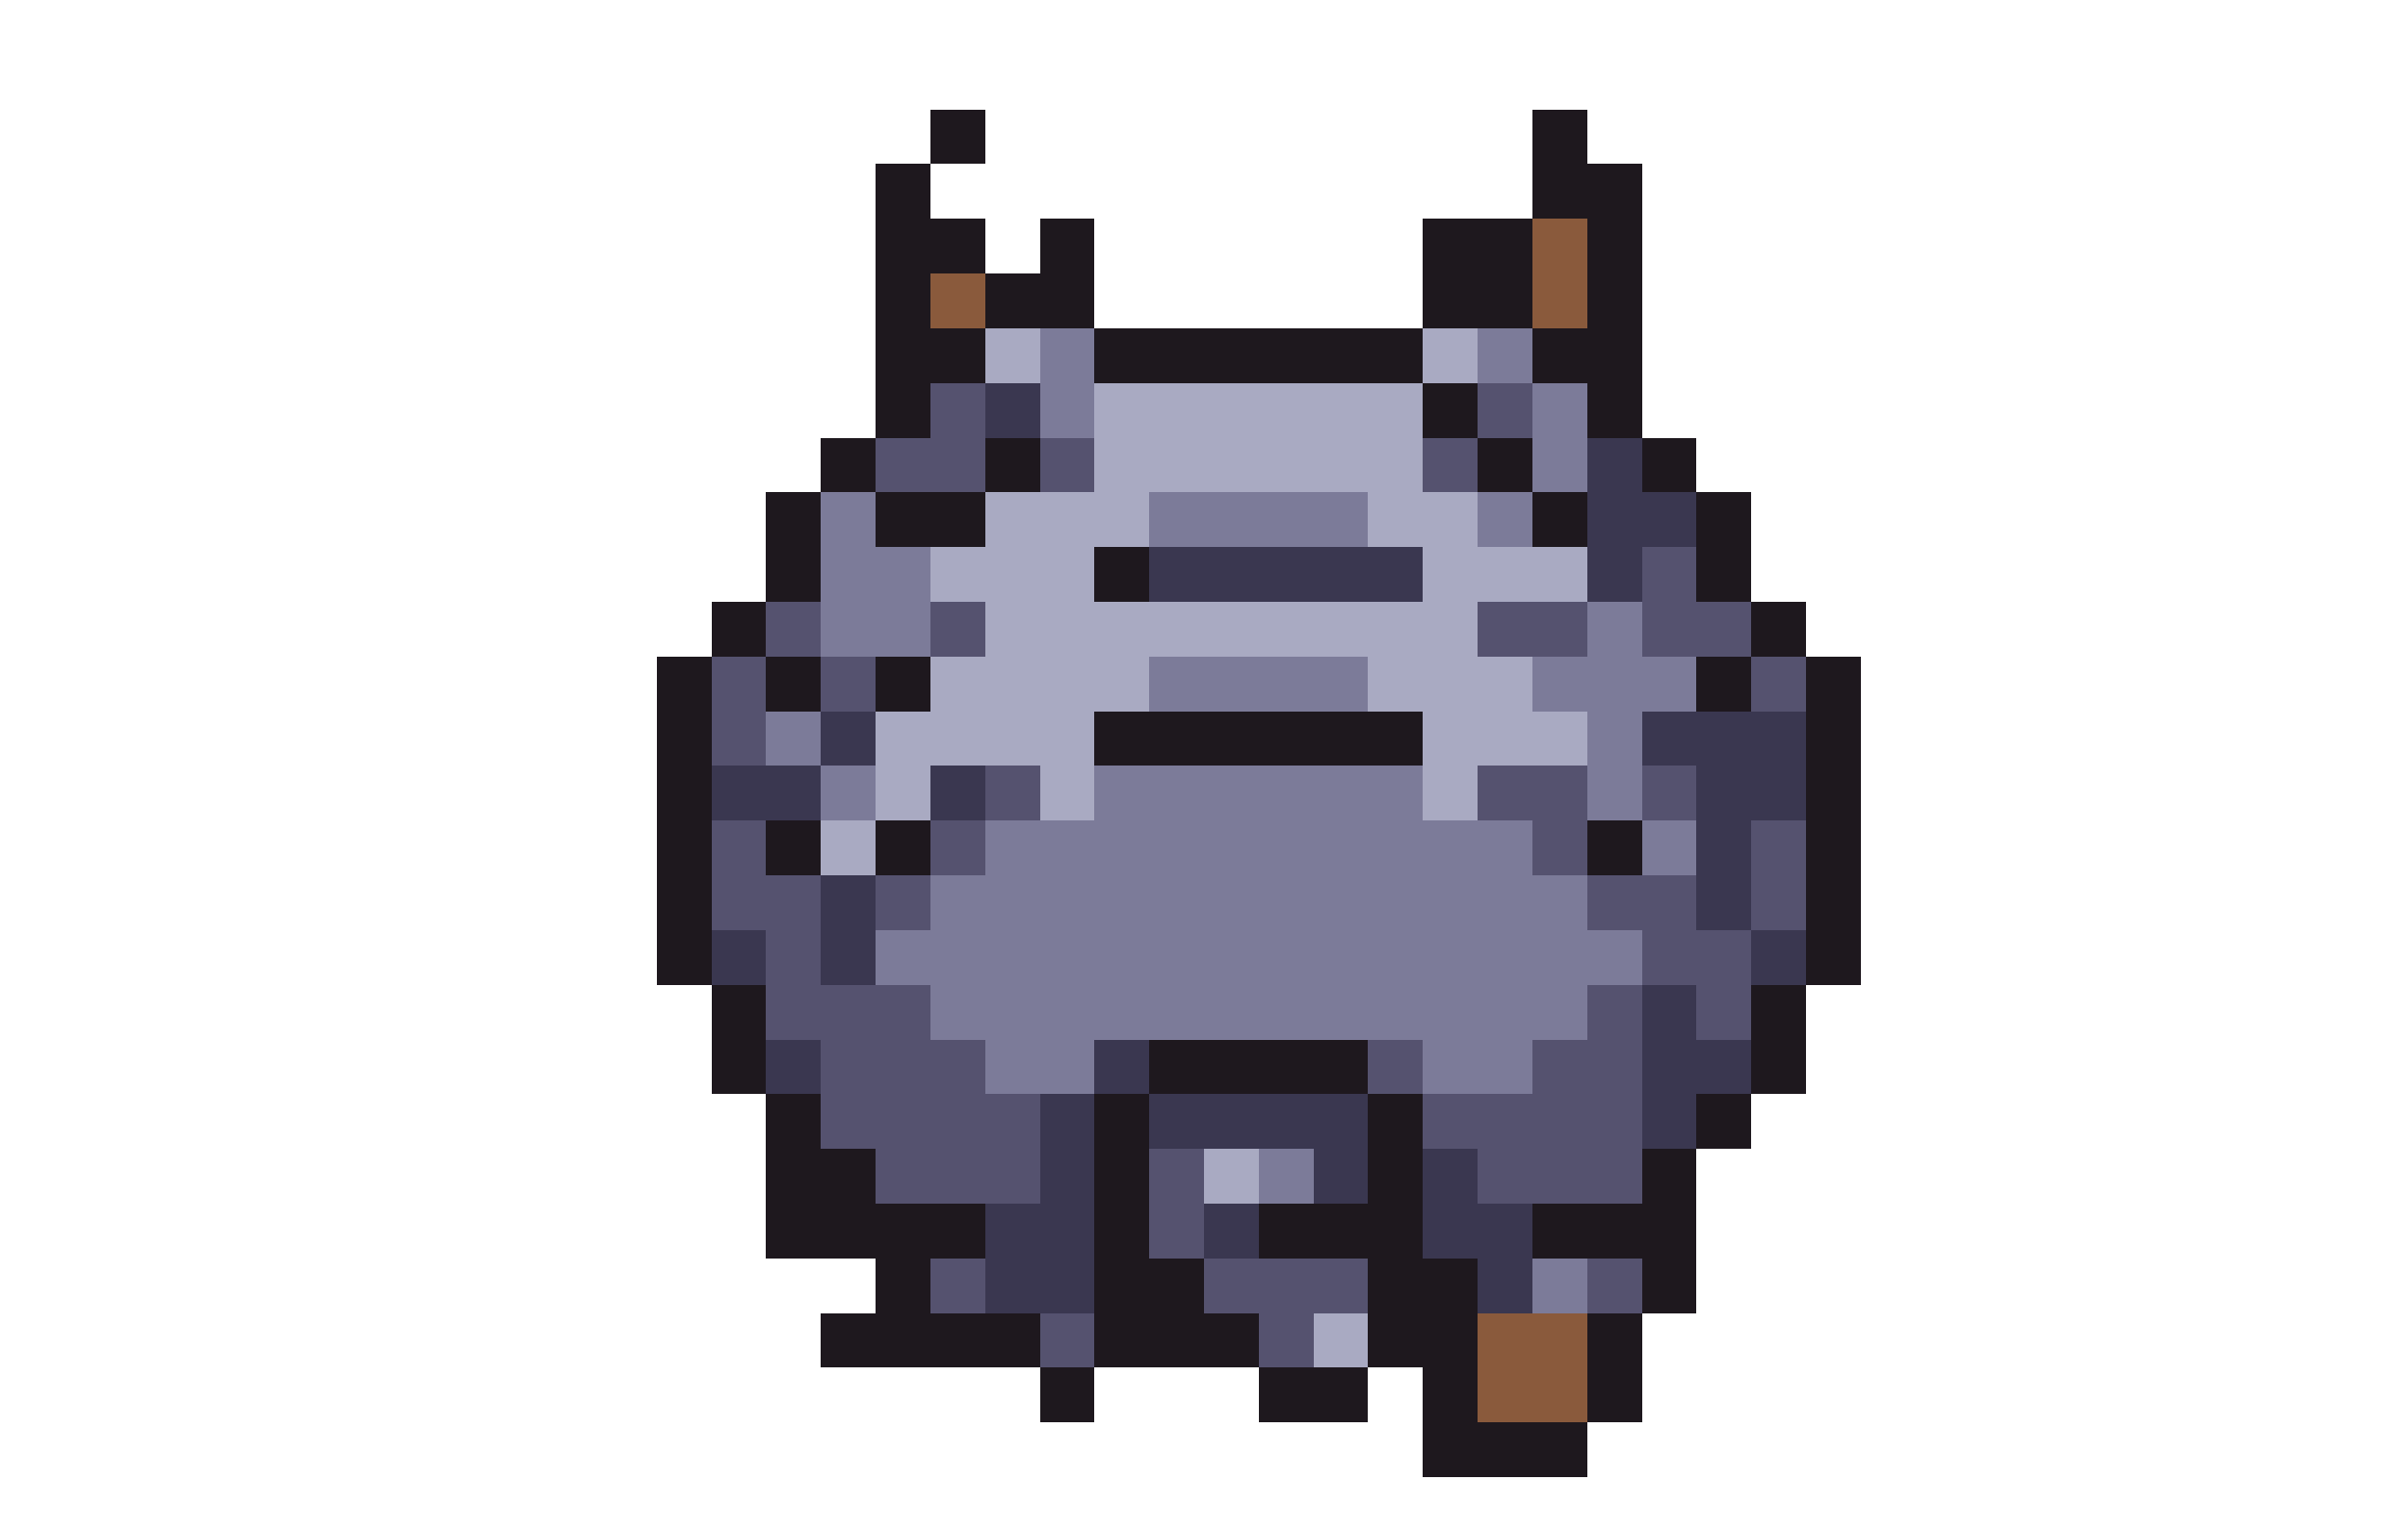
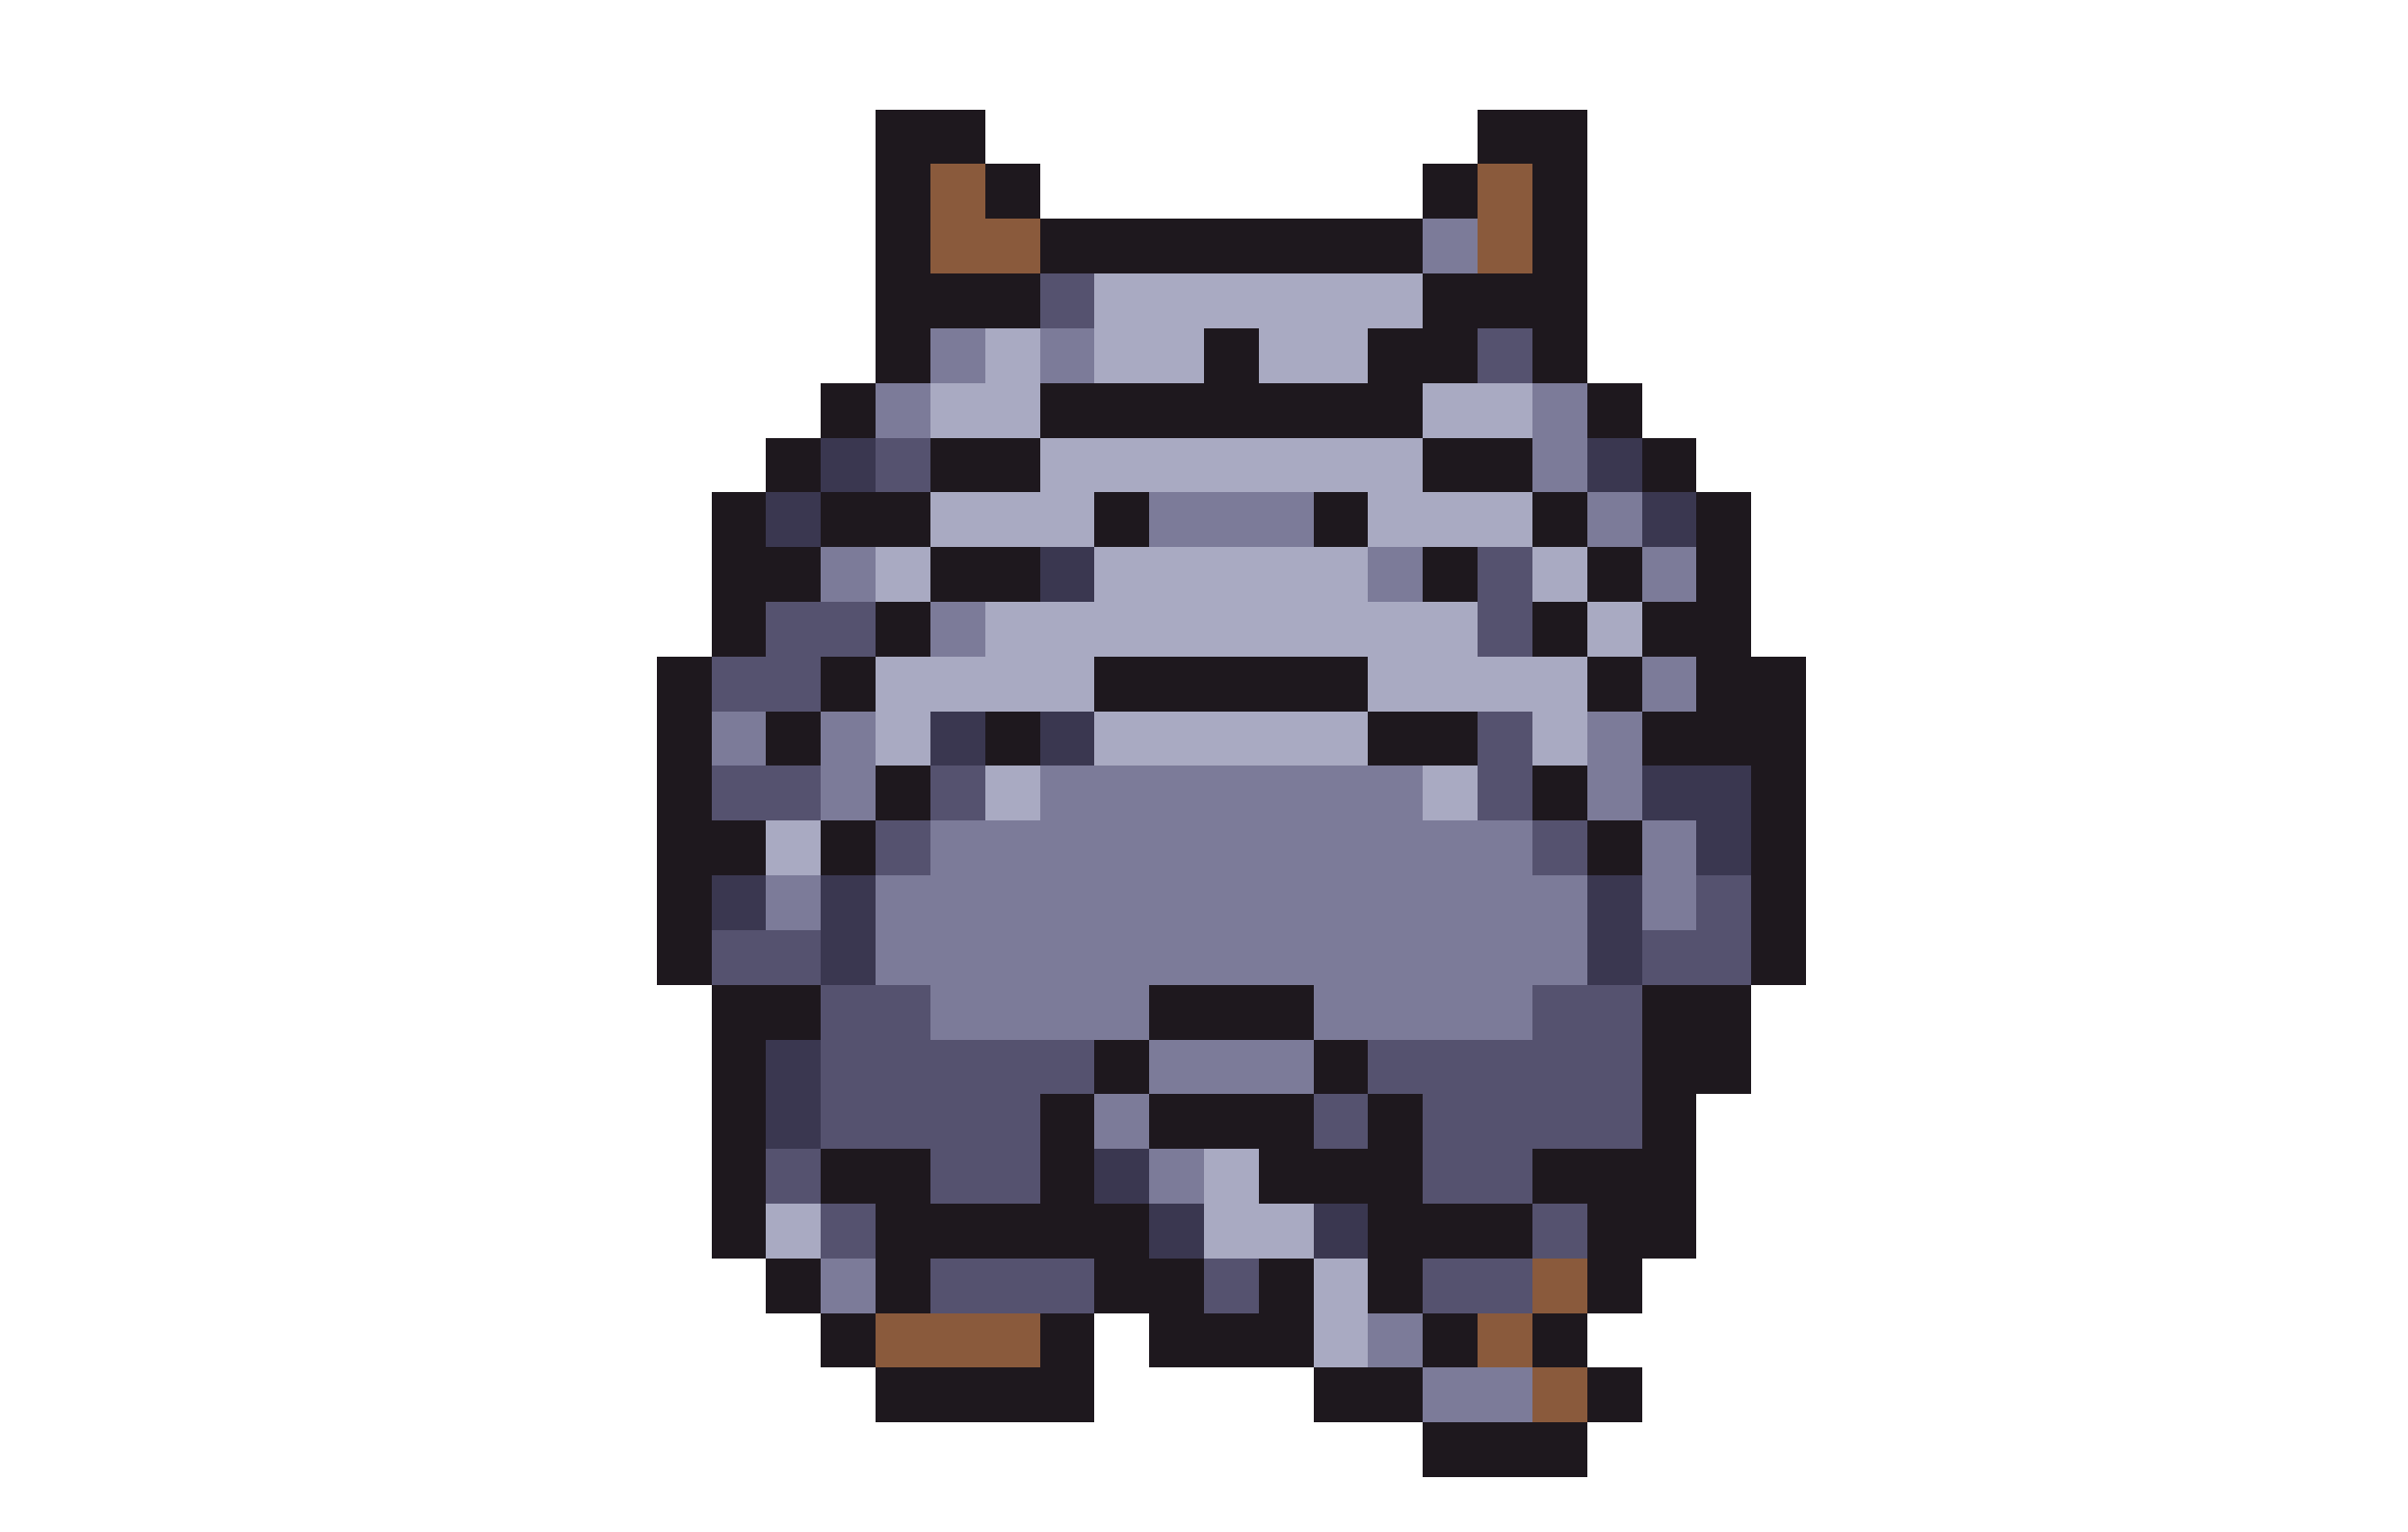
<svg xmlns="http://www.w3.org/2000/svg" width="44" height="28" viewBox="0 0 44 28" shape-rendering="crispEdges">
-   <rect x="17" y="2" width="1" height="1" fill="#1e181e" />
-   <rect x="28" y="2" width="1" height="1" fill="#1e181e" />
+   <rect x="16" y="2" width="2" height="1" fill="#1e181e" />
+   <rect x="27" y="2" width="2" height="1" fill="#1e181e" />
  <rect x="16" y="3" width="1" height="1" fill="#1e181e" />
-   <rect x="28" y="3" width="2" height="1" fill="#1e181e" />
-   <rect x="16" y="4" width="2" height="1" fill="#1e181e" />
-   <rect x="19" y="4" width="1" height="1" fill="#1e181e" />
-   <rect x="26" y="4" width="2" height="1" fill="#1e181e" />
-   <rect x="28" y="4" width="1" height="1" fill="#8a5a3c" />
-   <rect x="29" y="4" width="1" height="1" fill="#1e181e" />
-   <rect x="16" y="5" width="1" height="1" fill="#1e181e" />
-   <rect x="17" y="5" width="1" height="1" fill="#8a5a3c" />
-   <rect x="18" y="5" width="2" height="1" fill="#1e181e" />
-   <rect x="26" y="5" width="2" height="1" fill="#1e181e" />
-   <rect x="28" y="5" width="1" height="1" fill="#8a5a3c" />
-   <rect x="29" y="5" width="1" height="1" fill="#1e181e" />
-   <rect x="16" y="6" width="2" height="1" fill="#1e181e" />
+   <rect x="17" y="3" width="1" height="1" fill="#8a5a3c" />
+   <rect x="18" y="3" width="1" height="1" fill="#1e181e" />
+   <rect x="26" y="3" width="1" height="1" fill="#1e181e" />
+   <rect x="27" y="3" width="1" height="1" fill="#8a5a3c" />
+   <rect x="28" y="3" width="1" height="1" fill="#1e181e" />
+   <rect x="16" y="4" width="1" height="1" fill="#1e181e" />
+   <rect x="17" y="4" width="2" height="1" fill="#8a5a3c" />
+   <rect x="19" y="4" width="7" height="1" fill="#1e181e" />
+   <rect x="26" y="4" width="1" height="1" fill="#7c7b99" />
+   <rect x="27" y="4" width="1" height="1" fill="#8a5a3c" />
+   <rect x="28" y="4" width="1" height="1" fill="#1e181e" />
+   <rect x="16" y="5" width="3" height="1" fill="#1e181e" />
+   <rect x="19" y="5" width="1" height="1" fill="#55526f" />
+   <rect x="20" y="5" width="6" height="1" fill="#a9aac2" />
+   <rect x="26" y="5" width="3" height="1" fill="#1e181e" />
+   <rect x="16" y="6" width="1" height="1" fill="#1e181e" />
+   <rect x="17" y="6" width="1" height="1" fill="#7c7b99" />
  <rect x="18" y="6" width="1" height="1" fill="#a9aac2" />
  <rect x="19" y="6" width="1" height="1" fill="#7c7b99" />
-   <rect x="20" y="6" width="6" height="1" fill="#1e181e" />
-   <rect x="26" y="6" width="1" height="1" fill="#a9aac2" />
-   <rect x="27" y="6" width="1" height="1" fill="#7c7b99" />
-   <rect x="28" y="6" width="2" height="1" fill="#1e181e" />
-   <rect x="16" y="7" width="1" height="1" fill="#1e181e" />
-   <rect x="17" y="7" width="1" height="1" fill="#55526f" />
-   <rect x="18" y="7" width="1" height="1" fill="#3a3750" />
-   <rect x="19" y="7" width="1" height="1" fill="#7c7b99" />
-   <rect x="20" y="7" width="6" height="1" fill="#a9aac2" />
-   <rect x="26" y="7" width="1" height="1" fill="#1e181e" />
-   <rect x="27" y="7" width="1" height="1" fill="#55526f" />
+   <rect x="20" y="6" width="2" height="1" fill="#a9aac2" />
+   <rect x="22" y="6" width="1" height="1" fill="#1e181e" />
+   <rect x="23" y="6" width="2" height="1" fill="#a9aac2" />
+   <rect x="25" y="6" width="2" height="1" fill="#1e181e" />
+   <rect x="27" y="6" width="1" height="1" fill="#55526f" />
+   <rect x="28" y="6" width="1" height="1" fill="#1e181e" />
+   <rect x="15" y="7" width="1" height="1" fill="#1e181e" />
+   <rect x="16" y="7" width="1" height="1" fill="#7c7b99" />
+   <rect x="17" y="7" width="2" height="1" fill="#a9aac2" />
+   <rect x="19" y="7" width="7" height="1" fill="#1e181e" />
+   <rect x="26" y="7" width="2" height="1" fill="#a9aac2" />
  <rect x="28" y="7" width="1" height="1" fill="#7c7b99" />
  <rect x="29" y="7" width="1" height="1" fill="#1e181e" />
-   <rect x="15" y="8" width="1" height="1" fill="#1e181e" />
-   <rect x="16" y="8" width="2" height="1" fill="#55526f" />
-   <rect x="18" y="8" width="1" height="1" fill="#1e181e" />
-   <rect x="19" y="8" width="1" height="1" fill="#55526f" />
-   <rect x="20" y="8" width="6" height="1" fill="#a9aac2" />
-   <rect x="26" y="8" width="1" height="1" fill="#55526f" />
-   <rect x="27" y="8" width="1" height="1" fill="#1e181e" />
+   <rect x="14" y="8" width="1" height="1" fill="#1e181e" />
+   <rect x="15" y="8" width="1" height="1" fill="#3a3750" />
+   <rect x="16" y="8" width="1" height="1" fill="#55526f" />
+   <rect x="17" y="8" width="2" height="1" fill="#1e181e" />
+   <rect x="19" y="8" width="7" height="1" fill="#a9aac2" />
+   <rect x="26" y="8" width="2" height="1" fill="#1e181e" />
  <rect x="28" y="8" width="1" height="1" fill="#7c7b99" />
  <rect x="29" y="8" width="1" height="1" fill="#3a3750" />
  <rect x="30" y="8" width="1" height="1" fill="#1e181e" />
-   <rect x="14" y="9" width="1" height="1" fill="#1e181e" />
-   <rect x="15" y="9" width="1" height="1" fill="#7c7b99" />
-   <rect x="16" y="9" width="2" height="1" fill="#1e181e" />
-   <rect x="18" y="9" width="3" height="1" fill="#a9aac2" />
-   <rect x="21" y="9" width="4" height="1" fill="#7c7b99" />
-   <rect x="25" y="9" width="2" height="1" fill="#a9aac2" />
-   <rect x="27" y="9" width="1" height="1" fill="#7c7b99" />
+   <rect x="13" y="9" width="1" height="1" fill="#1e181e" />
+   <rect x="14" y="9" width="1" height="1" fill="#3a3750" />
+   <rect x="15" y="9" width="2" height="1" fill="#1e181e" />
+   <rect x="17" y="9" width="3" height="1" fill="#a9aac2" />
+   <rect x="20" y="9" width="1" height="1" fill="#1e181e" />
+   <rect x="21" y="9" width="3" height="1" fill="#7c7b99" />
+   <rect x="24" y="9" width="1" height="1" fill="#1e181e" />
+   <rect x="25" y="9" width="3" height="1" fill="#a9aac2" />
  <rect x="28" y="9" width="1" height="1" fill="#1e181e" />
-   <rect x="29" y="9" width="2" height="1" fill="#3a3750" />
+   <rect x="29" y="9" width="1" height="1" fill="#7c7b99" />
+   <rect x="30" y="9" width="1" height="1" fill="#3a3750" />
  <rect x="31" y="9" width="1" height="1" fill="#1e181e" />
-   <rect x="14" y="10" width="1" height="1" fill="#1e181e" />
-   <rect x="15" y="10" width="2" height="1" fill="#7c7b99" />
-   <rect x="17" y="10" width="3" height="1" fill="#a9aac2" />
-   <rect x="20" y="10" width="1" height="1" fill="#1e181e" />
-   <rect x="21" y="10" width="5" height="1" fill="#3a3750" />
-   <rect x="26" y="10" width="3" height="1" fill="#a9aac2" />
-   <rect x="29" y="10" width="1" height="1" fill="#3a3750" />
-   <rect x="30" y="10" width="1" height="1" fill="#55526f" />
+   <rect x="13" y="10" width="2" height="1" fill="#1e181e" />
+   <rect x="15" y="10" width="1" height="1" fill="#7c7b99" />
+   <rect x="16" y="10" width="1" height="1" fill="#a9aac2" />
+   <rect x="17" y="10" width="2" height="1" fill="#1e181e" />
+   <rect x="19" y="10" width="1" height="1" fill="#3a3750" />
+   <rect x="20" y="10" width="5" height="1" fill="#a9aac2" />
+   <rect x="25" y="10" width="1" height="1" fill="#7c7b99" />
+   <rect x="26" y="10" width="1" height="1" fill="#1e181e" />
+   <rect x="27" y="10" width="1" height="1" fill="#55526f" />
+   <rect x="28" y="10" width="1" height="1" fill="#a9aac2" />
+   <rect x="29" y="10" width="1" height="1" fill="#1e181e" />
+   <rect x="30" y="10" width="1" height="1" fill="#7c7b99" />
  <rect x="31" y="10" width="1" height="1" fill="#1e181e" />
  <rect x="13" y="11" width="1" height="1" fill="#1e181e" />
-   <rect x="14" y="11" width="1" height="1" fill="#55526f" />
-   <rect x="15" y="11" width="2" height="1" fill="#7c7b99" />
-   <rect x="17" y="11" width="1" height="1" fill="#55526f" />
+   <rect x="14" y="11" width="2" height="1" fill="#55526f" />
+   <rect x="16" y="11" width="1" height="1" fill="#1e181e" />
+   <rect x="17" y="11" width="1" height="1" fill="#7c7b99" />
  <rect x="18" y="11" width="9" height="1" fill="#a9aac2" />
-   <rect x="27" y="11" width="2" height="1" fill="#55526f" />
-   <rect x="29" y="11" width="1" height="1" fill="#7c7b99" />
-   <rect x="30" y="11" width="2" height="1" fill="#55526f" />
-   <rect x="32" y="11" width="1" height="1" fill="#1e181e" />
+   <rect x="27" y="11" width="1" height="1" fill="#55526f" />
+   <rect x="28" y="11" width="1" height="1" fill="#1e181e" />
+   <rect x="29" y="11" width="1" height="1" fill="#a9aac2" />
+   <rect x="30" y="11" width="2" height="1" fill="#1e181e" />
  <rect x="12" y="12" width="1" height="1" fill="#1e181e" />
-   <rect x="13" y="12" width="1" height="1" fill="#55526f" />
-   <rect x="14" y="12" width="1" height="1" fill="#1e181e" />
-   <rect x="15" y="12" width="1" height="1" fill="#55526f" />
-   <rect x="16" y="12" width="1" height="1" fill="#1e181e" />
-   <rect x="17" y="12" width="4" height="1" fill="#a9aac2" />
-   <rect x="21" y="12" width="4" height="1" fill="#7c7b99" />
-   <rect x="25" y="12" width="3" height="1" fill="#a9aac2" />
-   <rect x="28" y="12" width="3" height="1" fill="#7c7b99" />
-   <rect x="31" y="12" width="1" height="1" fill="#1e181e" />
-   <rect x="32" y="12" width="1" height="1" fill="#55526f" />
-   <rect x="33" y="12" width="1" height="1" fill="#1e181e" />
+   <rect x="13" y="12" width="2" height="1" fill="#55526f" />
+   <rect x="15" y="12" width="1" height="1" fill="#1e181e" />
+   <rect x="16" y="12" width="4" height="1" fill="#a9aac2" />
+   <rect x="20" y="12" width="5" height="1" fill="#1e181e" />
+   <rect x="25" y="12" width="4" height="1" fill="#a9aac2" />
+   <rect x="29" y="12" width="1" height="1" fill="#1e181e" />
+   <rect x="30" y="12" width="1" height="1" fill="#7c7b99" />
+   <rect x="31" y="12" width="2" height="1" fill="#1e181e" />
  <rect x="12" y="13" width="1" height="1" fill="#1e181e" />
-   <rect x="13" y="13" width="1" height="1" fill="#55526f" />
-   <rect x="14" y="13" width="1" height="1" fill="#7c7b99" />
-   <rect x="15" y="13" width="1" height="1" fill="#3a3750" />
-   <rect x="16" y="13" width="4" height="1" fill="#a9aac2" />
-   <rect x="20" y="13" width="6" height="1" fill="#1e181e" />
-   <rect x="26" y="13" width="3" height="1" fill="#a9aac2" />
+   <rect x="13" y="13" width="1" height="1" fill="#7c7b99" />
+   <rect x="14" y="13" width="1" height="1" fill="#1e181e" />
+   <rect x="15" y="13" width="1" height="1" fill="#7c7b99" />
+   <rect x="16" y="13" width="1" height="1" fill="#a9aac2" />
+   <rect x="17" y="13" width="1" height="1" fill="#3a3750" />
+   <rect x="18" y="13" width="1" height="1" fill="#1e181e" />
+   <rect x="19" y="13" width="1" height="1" fill="#3a3750" />
+   <rect x="20" y="13" width="5" height="1" fill="#a9aac2" />
+   <rect x="25" y="13" width="2" height="1" fill="#1e181e" />
+   <rect x="27" y="13" width="1" height="1" fill="#55526f" />
+   <rect x="28" y="13" width="1" height="1" fill="#a9aac2" />
  <rect x="29" y="13" width="1" height="1" fill="#7c7b99" />
-   <rect x="30" y="13" width="3" height="1" fill="#3a3750" />
-   <rect x="33" y="13" width="1" height="1" fill="#1e181e" />
+   <rect x="30" y="13" width="3" height="1" fill="#1e181e" />
  <rect x="12" y="14" width="1" height="1" fill="#1e181e" />
-   <rect x="13" y="14" width="2" height="1" fill="#3a3750" />
+   <rect x="13" y="14" width="2" height="1" fill="#55526f" />
  <rect x="15" y="14" width="1" height="1" fill="#7c7b99" />
-   <rect x="16" y="14" width="1" height="1" fill="#a9aac2" />
-   <rect x="17" y="14" width="1" height="1" fill="#3a3750" />
-   <rect x="18" y="14" width="1" height="1" fill="#55526f" />
-   <rect x="19" y="14" width="1" height="1" fill="#a9aac2" />
-   <rect x="20" y="14" width="6" height="1" fill="#7c7b99" />
+   <rect x="16" y="14" width="1" height="1" fill="#1e181e" />
+   <rect x="17" y="14" width="1" height="1" fill="#55526f" />
+   <rect x="18" y="14" width="1" height="1" fill="#a9aac2" />
+   <rect x="19" y="14" width="7" height="1" fill="#7c7b99" />
  <rect x="26" y="14" width="1" height="1" fill="#a9aac2" />
-   <rect x="27" y="14" width="2" height="1" fill="#55526f" />
+   <rect x="27" y="14" width="1" height="1" fill="#55526f" />
+   <rect x="28" y="14" width="1" height="1" fill="#1e181e" />
  <rect x="29" y="14" width="1" height="1" fill="#7c7b99" />
-   <rect x="30" y="14" width="1" height="1" fill="#55526f" />
-   <rect x="31" y="14" width="2" height="1" fill="#3a3750" />
-   <rect x="33" y="14" width="1" height="1" fill="#1e181e" />
-   <rect x="12" y="15" width="1" height="1" fill="#1e181e" />
-   <rect x="13" y="15" width="1" height="1" fill="#55526f" />
-   <rect x="14" y="15" width="1" height="1" fill="#1e181e" />
-   <rect x="15" y="15" width="1" height="1" fill="#a9aac2" />
-   <rect x="16" y="15" width="1" height="1" fill="#1e181e" />
-   <rect x="17" y="15" width="1" height="1" fill="#55526f" />
-   <rect x="18" y="15" width="10" height="1" fill="#7c7b99" />
+   <rect x="30" y="14" width="2" height="1" fill="#3a3750" />
+   <rect x="32" y="14" width="1" height="1" fill="#1e181e" />
+   <rect x="12" y="15" width="2" height="1" fill="#1e181e" />
+   <rect x="14" y="15" width="1" height="1" fill="#a9aac2" />
+   <rect x="15" y="15" width="1" height="1" fill="#1e181e" />
+   <rect x="16" y="15" width="1" height="1" fill="#55526f" />
+   <rect x="17" y="15" width="11" height="1" fill="#7c7b99" />
  <rect x="28" y="15" width="1" height="1" fill="#55526f" />
  <rect x="29" y="15" width="1" height="1" fill="#1e181e" />
  <rect x="30" y="15" width="1" height="1" fill="#7c7b99" />
  <rect x="31" y="15" width="1" height="1" fill="#3a3750" />
-   <rect x="32" y="15" width="1" height="1" fill="#55526f" />
-   <rect x="33" y="15" width="1" height="1" fill="#1e181e" />
+   <rect x="32" y="15" width="1" height="1" fill="#1e181e" />
  <rect x="12" y="16" width="1" height="1" fill="#1e181e" />
-   <rect x="13" y="16" width="2" height="1" fill="#55526f" />
+   <rect x="13" y="16" width="1" height="1" fill="#3a3750" />
+   <rect x="14" y="16" width="1" height="1" fill="#7c7b99" />
  <rect x="15" y="16" width="1" height="1" fill="#3a3750" />
-   <rect x="16" y="16" width="1" height="1" fill="#55526f" />
-   <rect x="17" y="16" width="12" height="1" fill="#7c7b99" />
-   <rect x="29" y="16" width="2" height="1" fill="#55526f" />
-   <rect x="31" y="16" width="1" height="1" fill="#3a3750" />
-   <rect x="32" y="16" width="1" height="1" fill="#55526f" />
-   <rect x="33" y="16" width="1" height="1" fill="#1e181e" />
+   <rect x="16" y="16" width="13" height="1" fill="#7c7b99" />
+   <rect x="29" y="16" width="1" height="1" fill="#3a3750" />
+   <rect x="30" y="16" width="1" height="1" fill="#7c7b99" />
+   <rect x="31" y="16" width="1" height="1" fill="#55526f" />
+   <rect x="32" y="16" width="1" height="1" fill="#1e181e" />
  <rect x="12" y="17" width="1" height="1" fill="#1e181e" />
-   <rect x="13" y="17" width="1" height="1" fill="#3a3750" />
-   <rect x="14" y="17" width="1" height="1" fill="#55526f" />
+   <rect x="13" y="17" width="2" height="1" fill="#55526f" />
  <rect x="15" y="17" width="1" height="1" fill="#3a3750" />
-   <rect x="16" y="17" width="14" height="1" fill="#7c7b99" />
+   <rect x="16" y="17" width="13" height="1" fill="#7c7b99" />
+   <rect x="29" y="17" width="1" height="1" fill="#3a3750" />
  <rect x="30" y="17" width="2" height="1" fill="#55526f" />
-   <rect x="32" y="17" width="1" height="1" fill="#3a3750" />
-   <rect x="33" y="17" width="1" height="1" fill="#1e181e" />
-   <rect x="13" y="18" width="1" height="1" fill="#1e181e" />
-   <rect x="14" y="18" width="3" height="1" fill="#55526f" />
-   <rect x="17" y="18" width="12" height="1" fill="#7c7b99" />
-   <rect x="29" y="18" width="1" height="1" fill="#55526f" />
-   <rect x="30" y="18" width="1" height="1" fill="#3a3750" />
-   <rect x="31" y="18" width="1" height="1" fill="#55526f" />
-   <rect x="32" y="18" width="1" height="1" fill="#1e181e" />
+   <rect x="32" y="17" width="1" height="1" fill="#1e181e" />
+   <rect x="13" y="18" width="2" height="1" fill="#1e181e" />
+   <rect x="15" y="18" width="2" height="1" fill="#55526f" />
+   <rect x="17" y="18" width="4" height="1" fill="#7c7b99" />
+   <rect x="21" y="18" width="3" height="1" fill="#1e181e" />
+   <rect x="24" y="18" width="4" height="1" fill="#7c7b99" />
+   <rect x="28" y="18" width="2" height="1" fill="#55526f" />
+   <rect x="30" y="18" width="2" height="1" fill="#1e181e" />
  <rect x="13" y="19" width="1" height="1" fill="#1e181e" />
  <rect x="14" y="19" width="1" height="1" fill="#3a3750" />
-   <rect x="15" y="19" width="3" height="1" fill="#55526f" />
-   <rect x="18" y="19" width="2" height="1" fill="#7c7b99" />
-   <rect x="20" y="19" width="1" height="1" fill="#3a3750" />
-   <rect x="21" y="19" width="4" height="1" fill="#1e181e" />
-   <rect x="25" y="19" width="1" height="1" fill="#55526f" />
-   <rect x="26" y="19" width="2" height="1" fill="#7c7b99" />
-   <rect x="28" y="19" width="2" height="1" fill="#55526f" />
-   <rect x="30" y="19" width="2" height="1" fill="#3a3750" />
-   <rect x="32" y="19" width="1" height="1" fill="#1e181e" />
-   <rect x="14" y="20" width="1" height="1" fill="#1e181e" />
+   <rect x="15" y="19" width="5" height="1" fill="#55526f" />
+   <rect x="20" y="19" width="1" height="1" fill="#1e181e" />
+   <rect x="21" y="19" width="3" height="1" fill="#7c7b99" />
+   <rect x="24" y="19" width="1" height="1" fill="#1e181e" />
+   <rect x="25" y="19" width="5" height="1" fill="#55526f" />
+   <rect x="30" y="19" width="2" height="1" fill="#1e181e" />
+   <rect x="13" y="20" width="1" height="1" fill="#1e181e" />
+   <rect x="14" y="20" width="1" height="1" fill="#3a3750" />
  <rect x="15" y="20" width="4" height="1" fill="#55526f" />
-   <rect x="19" y="20" width="1" height="1" fill="#3a3750" />
-   <rect x="20" y="20" width="1" height="1" fill="#1e181e" />
-   <rect x="21" y="20" width="4" height="1" fill="#3a3750" />
+   <rect x="19" y="20" width="1" height="1" fill="#1e181e" />
+   <rect x="20" y="20" width="1" height="1" fill="#7c7b99" />
+   <rect x="21" y="20" width="3" height="1" fill="#1e181e" />
+   <rect x="24" y="20" width="1" height="1" fill="#55526f" />
  <rect x="25" y="20" width="1" height="1" fill="#1e181e" />
  <rect x="26" y="20" width="4" height="1" fill="#55526f" />
-   <rect x="30" y="20" width="1" height="1" fill="#3a3750" />
-   <rect x="31" y="20" width="1" height="1" fill="#1e181e" />
-   <rect x="14" y="21" width="2" height="1" fill="#1e181e" />
-   <rect x="16" y="21" width="3" height="1" fill="#55526f" />
-   <rect x="19" y="21" width="1" height="1" fill="#3a3750" />
-   <rect x="20" y="21" width="1" height="1" fill="#1e181e" />
-   <rect x="21" y="21" width="1" height="1" fill="#55526f" />
+   <rect x="30" y="20" width="1" height="1" fill="#1e181e" />
+   <rect x="13" y="21" width="1" height="1" fill="#1e181e" />
+   <rect x="14" y="21" width="1" height="1" fill="#55526f" />
+   <rect x="15" y="21" width="2" height="1" fill="#1e181e" />
+   <rect x="17" y="21" width="2" height="1" fill="#55526f" />
+   <rect x="19" y="21" width="1" height="1" fill="#1e181e" />
+   <rect x="20" y="21" width="1" height="1" fill="#3a3750" />
+   <rect x="21" y="21" width="1" height="1" fill="#7c7b99" />
  <rect x="22" y="21" width="1" height="1" fill="#a9aac2" />
-   <rect x="23" y="21" width="1" height="1" fill="#7c7b99" />
-   <rect x="24" y="21" width="1" height="1" fill="#3a3750" />
-   <rect x="25" y="21" width="1" height="1" fill="#1e181e" />
-   <rect x="26" y="21" width="1" height="1" fill="#3a3750" />
-   <rect x="27" y="21" width="3" height="1" fill="#55526f" />
-   <rect x="30" y="21" width="1" height="1" fill="#1e181e" />
-   <rect x="14" y="22" width="4" height="1" fill="#1e181e" />
-   <rect x="18" y="22" width="2" height="1" fill="#3a3750" />
-   <rect x="20" y="22" width="1" height="1" fill="#1e181e" />
-   <rect x="21" y="22" width="1" height="1" fill="#55526f" />
-   <rect x="22" y="22" width="1" height="1" fill="#3a3750" />
-   <rect x="23" y="22" width="3" height="1" fill="#1e181e" />
-   <rect x="26" y="22" width="2" height="1" fill="#3a3750" />
-   <rect x="28" y="22" width="3" height="1" fill="#1e181e" />
+   <rect x="23" y="21" width="3" height="1" fill="#1e181e" />
+   <rect x="26" y="21" width="2" height="1" fill="#55526f" />
+   <rect x="28" y="21" width="3" height="1" fill="#1e181e" />
+   <rect x="13" y="22" width="1" height="1" fill="#1e181e" />
+   <rect x="14" y="22" width="1" height="1" fill="#a9aac2" />
+   <rect x="15" y="22" width="1" height="1" fill="#55526f" />
+   <rect x="16" y="22" width="5" height="1" fill="#1e181e" />
+   <rect x="21" y="22" width="1" height="1" fill="#3a3750" />
+   <rect x="22" y="22" width="2" height="1" fill="#a9aac2" />
+   <rect x="24" y="22" width="1" height="1" fill="#3a3750" />
+   <rect x="25" y="22" width="3" height="1" fill="#1e181e" />
+   <rect x="28" y="22" width="1" height="1" fill="#55526f" />
+   <rect x="29" y="22" width="2" height="1" fill="#1e181e" />
+   <rect x="14" y="23" width="1" height="1" fill="#1e181e" />
+   <rect x="15" y="23" width="1" height="1" fill="#7c7b99" />
  <rect x="16" y="23" width="1" height="1" fill="#1e181e" />
-   <rect x="17" y="23" width="1" height="1" fill="#55526f" />
-   <rect x="18" y="23" width="2" height="1" fill="#3a3750" />
+   <rect x="17" y="23" width="3" height="1" fill="#55526f" />
  <rect x="20" y="23" width="2" height="1" fill="#1e181e" />
-   <rect x="22" y="23" width="3" height="1" fill="#55526f" />
-   <rect x="25" y="23" width="2" height="1" fill="#1e181e" />
-   <rect x="27" y="23" width="1" height="1" fill="#3a3750" />
-   <rect x="28" y="23" width="1" height="1" fill="#7c7b99" />
-   <rect x="29" y="23" width="1" height="1" fill="#55526f" />
-   <rect x="30" y="23" width="1" height="1" fill="#1e181e" />
-   <rect x="15" y="24" width="4" height="1" fill="#1e181e" />
-   <rect x="19" y="24" width="1" height="1" fill="#55526f" />
-   <rect x="20" y="24" width="3" height="1" fill="#1e181e" />
-   <rect x="23" y="24" width="1" height="1" fill="#55526f" />
+   <rect x="22" y="23" width="1" height="1" fill="#55526f" />
+   <rect x="23" y="23" width="1" height="1" fill="#1e181e" />
+   <rect x="24" y="23" width="1" height="1" fill="#a9aac2" />
+   <rect x="25" y="23" width="1" height="1" fill="#1e181e" />
+   <rect x="26" y="23" width="2" height="1" fill="#55526f" />
+   <rect x="28" y="23" width="1" height="1" fill="#8a5a3c" />
+   <rect x="29" y="23" width="1" height="1" fill="#1e181e" />
+   <rect x="15" y="24" width="1" height="1" fill="#1e181e" />
+   <rect x="16" y="24" width="3" height="1" fill="#8a5a3c" />
+   <rect x="19" y="24" width="1" height="1" fill="#1e181e" />
+   <rect x="21" y="24" width="3" height="1" fill="#1e181e" />
  <rect x="24" y="24" width="1" height="1" fill="#a9aac2" />
-   <rect x="25" y="24" width="2" height="1" fill="#1e181e" />
-   <rect x="27" y="24" width="2" height="1" fill="#8a5a3c" />
-   <rect x="29" y="24" width="1" height="1" fill="#1e181e" />
-   <rect x="19" y="25" width="1" height="1" fill="#1e181e" />
-   <rect x="23" y="25" width="2" height="1" fill="#1e181e" />
-   <rect x="26" y="25" width="1" height="1" fill="#1e181e" />
-   <rect x="27" y="25" width="2" height="1" fill="#8a5a3c" />
+   <rect x="25" y="24" width="1" height="1" fill="#7c7b99" />
+   <rect x="26" y="24" width="1" height="1" fill="#1e181e" />
+   <rect x="27" y="24" width="1" height="1" fill="#8a5a3c" />
+   <rect x="28" y="24" width="1" height="1" fill="#1e181e" />
+   <rect x="16" y="25" width="4" height="1" fill="#1e181e" />
+   <rect x="24" y="25" width="2" height="1" fill="#1e181e" />
+   <rect x="26" y="25" width="2" height="1" fill="#7c7b99" />
+   <rect x="28" y="25" width="1" height="1" fill="#8a5a3c" />
  <rect x="29" y="25" width="1" height="1" fill="#1e181e" />
  <rect x="26" y="26" width="3" height="1" fill="#1e181e" />
</svg>
